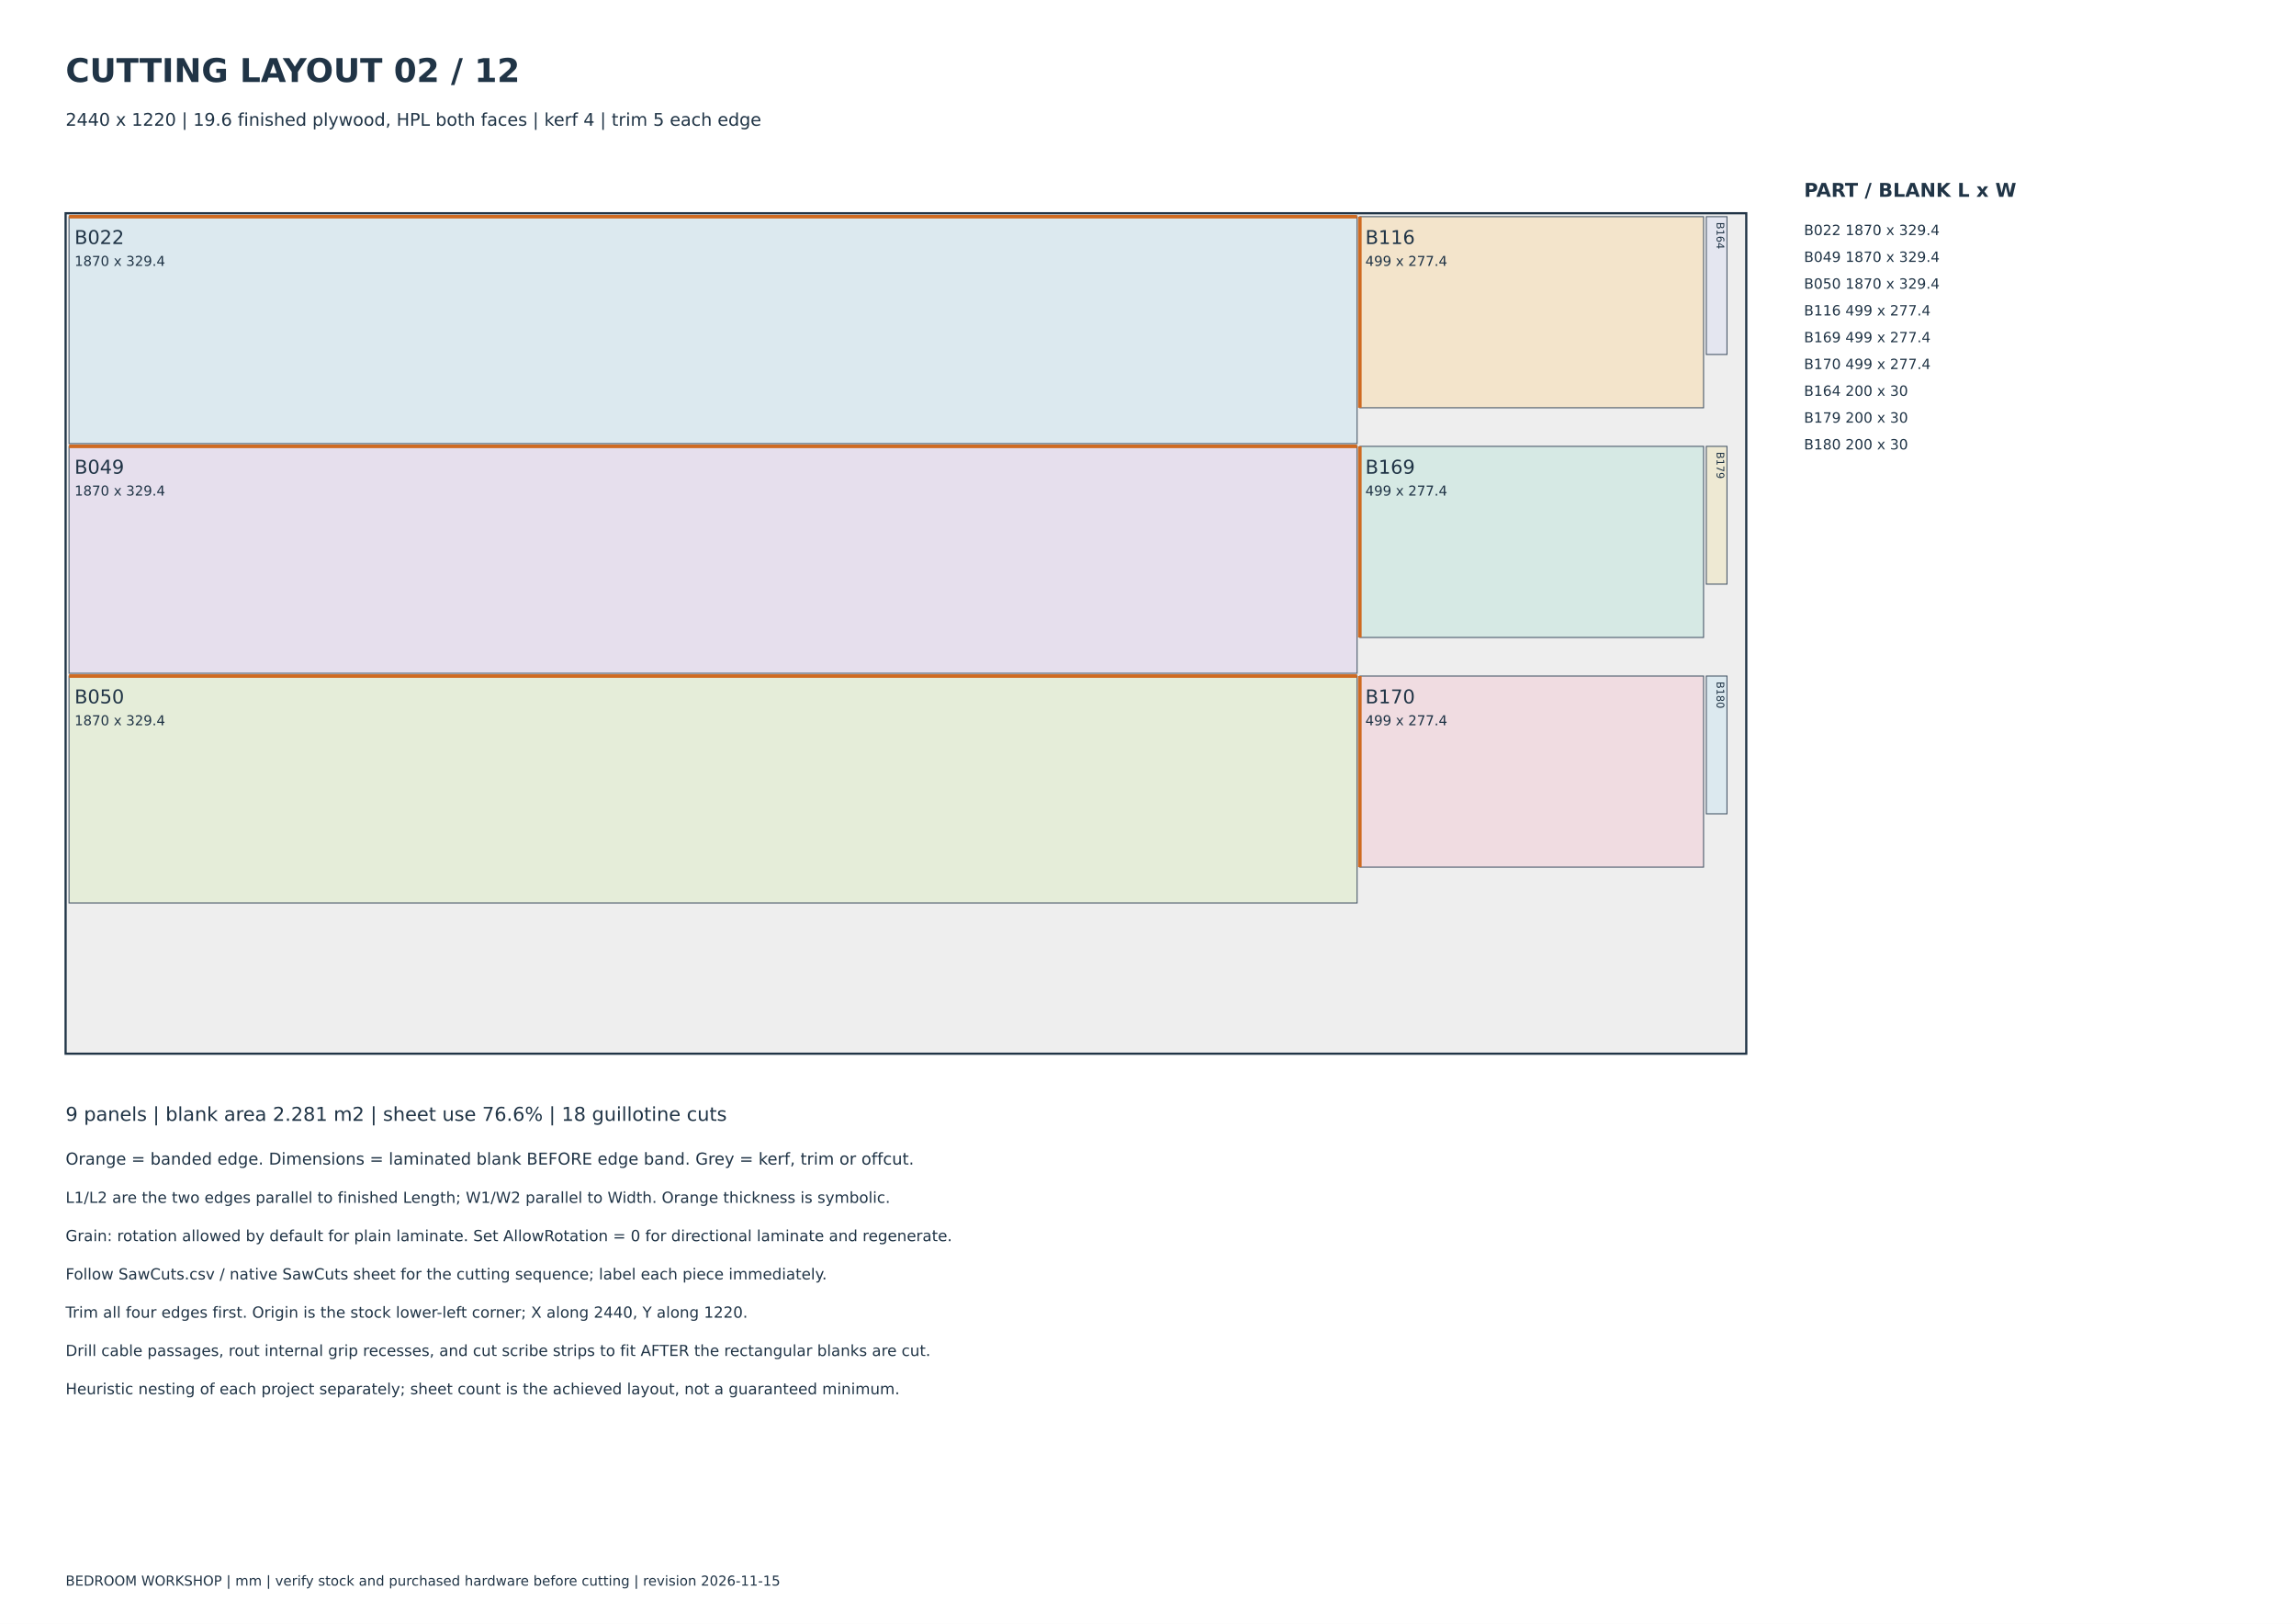
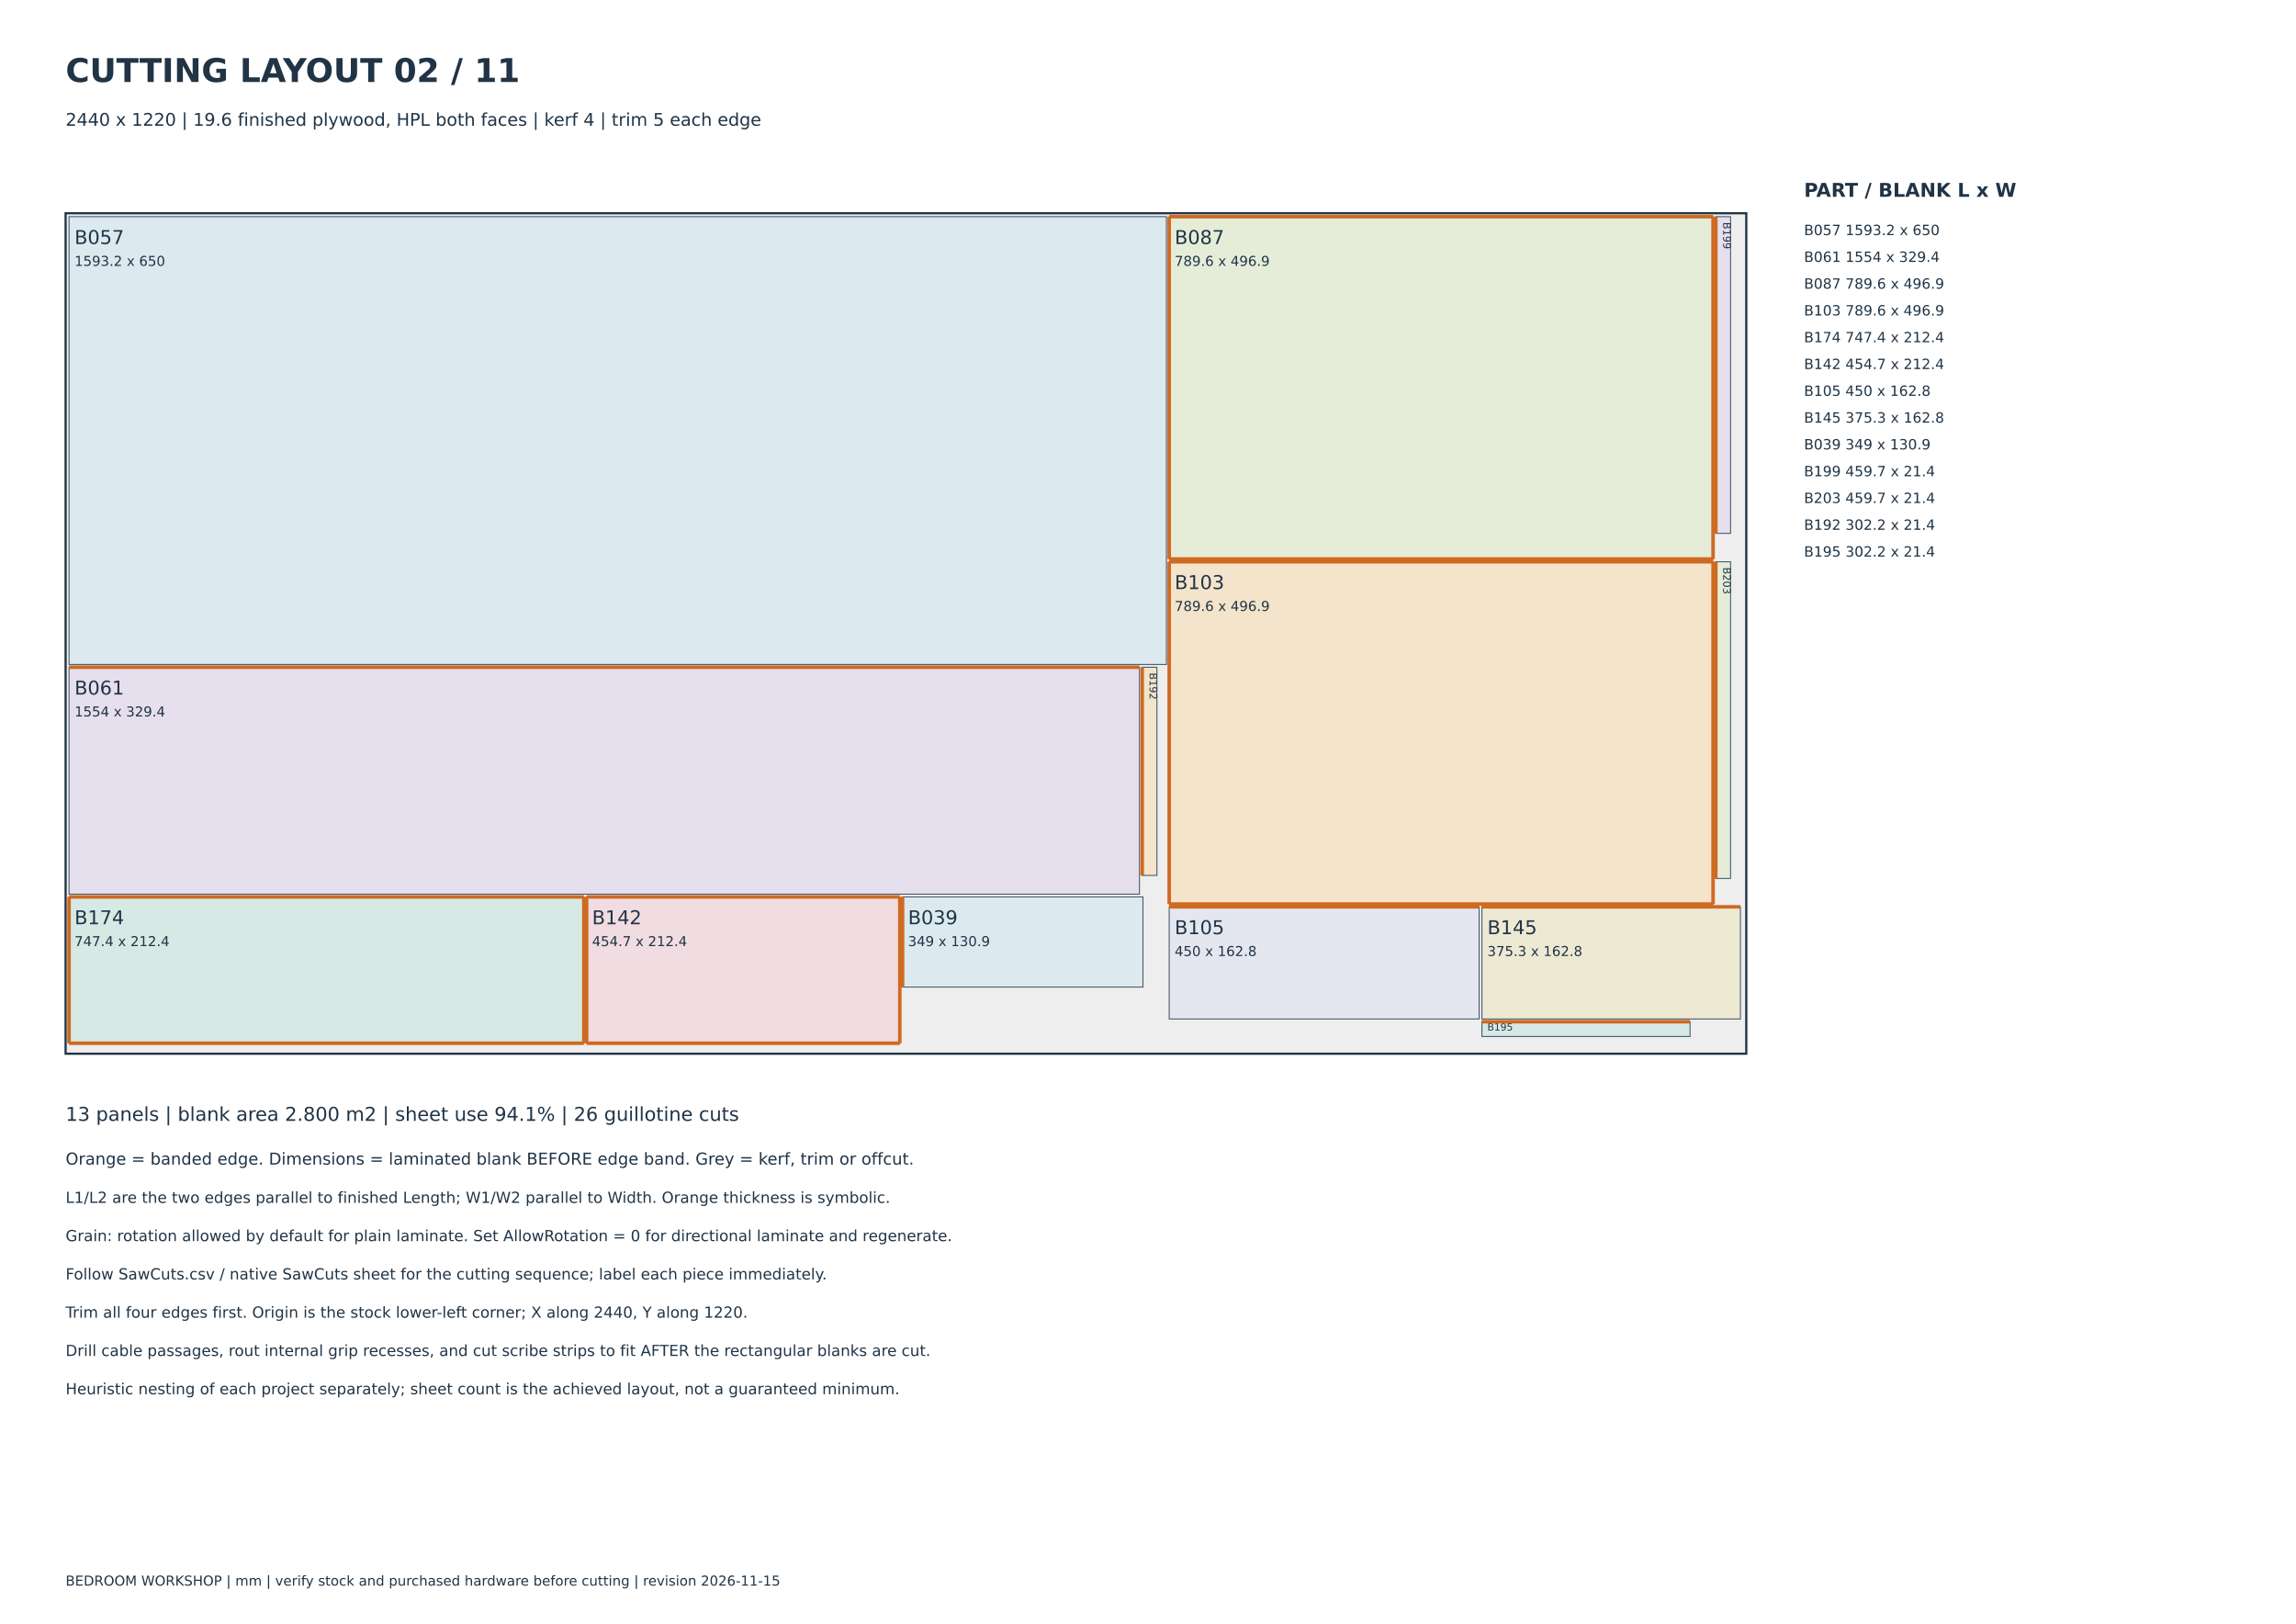
<svg xmlns="http://www.w3.org/2000/svg" width="420mm" height="297mm" viewBox="0 0 420 297">
  <rect width="420" height="297" fill="white" />
  <style>text {font-family:DejaVu Sans,sans-serif;fill:#203446} .small{font-size:2.5px} .body{font-size:3.1px}</style>
-   <text x="12" y="15" font-size="6" font-weight="bold">CUTTING LAYOUT 02 / 12</text>
+   <text x="12" y="15" font-size="6" font-weight="bold">CUTTING LAYOUT 02 / 11</text>
  <text x="12" y="23" font-size="3.2">2440 x 1220 | 19.6 finished plywood, HPL both faces | kerf 4 | trim 5 each edge</text>
  <text x="12" y="290" class="small">BEDROOM WORKSHOP | mm | verify stock and purchased hardware before cutting | revision 2026-11-15</text>
  <rect x="12" y="39" width="307.44" height="153.72" fill="#eeeeee" stroke="#203446" stroke-width=".4" />
-   <rect x="12.63" y="39.63" width="235.62" height="41.504" fill="#dce9ef" stroke="#465667" stroke-width=".18" />
-   <text x="13.63" y="44.63" font-size="3.5">B022</text>
-   <text x="13.63" y="48.63" font-size="2.5">1870 x 329.4</text>
-   <path d="M12.63 39.63 L248.25 39.63" stroke="#cf6a21" stroke-width=".65" />
-   <rect x="12.63" y="81.638" width="235.62" height="41.504" fill="#e6dfed" stroke="#465667" stroke-width=".18" />
-   <text x="13.63" y="86.638" font-size="3.5">B049</text>
-   <text x="13.63" y="90.638" font-size="2.5">1870 x 329.4</text>
-   <path d="M12.63 81.638 L248.25 81.638" stroke="#cf6a21" stroke-width=".65" />
-   <rect x="12.63" y="123.647" width="235.62" height="41.504" fill="#e5edd9" stroke="#465667" stroke-width=".18" />
-   <text x="13.63" y="128.647" font-size="3.5">B050</text>
-   <text x="13.63" y="132.647" font-size="2.5">1870 x 329.4</text>
-   <path d="M12.63 123.647 L248.25 123.647" stroke="#cf6a21" stroke-width=".65" />
-   <rect x="248.754" y="39.63" width="62.874" height="34.952" fill="#f3e4cb" stroke="#465667" stroke-width=".18" />
-   <text x="249.754" y="44.63" font-size="3.5">B116</text>
-   <text x="249.754" y="48.63" font-size="2.5">499 x 277.4</text>
-   <path d="M248.754 39.63 L248.754 74.582" stroke="#cf6a21" stroke-width=".65" />
-   <rect x="248.754" y="81.638" width="62.874" height="34.952" fill="#d6e9e4" stroke="#465667" stroke-width=".18" />
-   <text x="249.754" y="86.638" font-size="3.5">B169</text>
-   <text x="249.754" y="90.638" font-size="2.5">499 x 277.4</text>
-   <path d="M248.754 81.638 L248.754 116.591" stroke="#cf6a21" stroke-width=".65" />
-   <rect x="248.754" y="123.647" width="62.874" height="34.952" fill="#f0dce1" stroke="#465667" stroke-width=".18" />
-   <text x="249.754" y="128.647" font-size="3.5">B170</text>
-   <text x="249.754" y="132.647" font-size="2.5">499 x 277.4</text>
-   <path d="M248.754 123.647 L248.754 158.599" stroke="#cf6a21" stroke-width=".65" />
-   <rect x="312.132" y="39.63" width="3.78" height="25.2" fill="#e4e6f0" stroke="#465667" stroke-width=".18" />
-   <text transform="translate(314.022,40.63) rotate(90)" font-size="1.9">B164</text>
-   <rect x="312.132" y="81.638" width="3.78" height="25.2" fill="#eee9d3" stroke="#465667" stroke-width=".18" />
-   <text transform="translate(314.022,82.6384) rotate(90)" font-size="1.9">B179</text>
-   <rect x="312.132" y="123.647" width="3.78" height="25.2" fill="#dce9ef" stroke="#465667" stroke-width=".18" />
-   <text transform="translate(314.022,124.6468) rotate(90)" font-size="1.9">B180</text>
-   <text x="12" y="205" font-size="3.5">9 panels | blank area 2.281 m2 | sheet use 76.6% | 18 guillotine cuts</text>
+   <rect x="12.63" y="39.63" width="200.743" height="81.9" fill="#dce9ef" stroke="#465667" stroke-width=".18" />
+   <text x="13.63" y="44.63" font-size="3.5">B057</text>
+   <text x="13.63" y="48.63" font-size="2.5">1593.2 x 650</text>
+   <rect x="12.63" y="122.034" width="195.804" height="41.504" fill="#e6dfed" stroke="#465667" stroke-width=".18" />
+   <text x="13.63" y="127.034" font-size="3.5">B061</text>
+   <text x="13.63" y="131.034" font-size="2.5">1554 x 329.4</text>
+   <path d="M12.63 122.034 L208.434 122.034" stroke="#cf6a21" stroke-width=".65" />
+   <rect x="213.877" y="39.63" width="99.49" height="62.609" fill="#e5edd9" stroke="#465667" stroke-width=".18" />
+   <text x="214.877" y="44.63" font-size="3.5">B087</text>
+   <text x="214.877" y="48.63" font-size="2.5">789.6 x 496.9</text>
+   <path d="M213.877 39.63 L313.367 39.63" stroke="#cf6a21" stroke-width=".65" />
+   <path d="M213.877 102.239 L313.367 102.239" stroke="#cf6a21" stroke-width=".65" />
+   <path d="M213.877 39.63 L213.877 102.239" stroke="#cf6a21" stroke-width=".65" />
+   <path d="M313.367 39.63 L313.367 102.239" stroke="#cf6a21" stroke-width=".65" />
+   <rect x="213.877" y="102.743" width="99.49" height="62.609" fill="#f3e4cb" stroke="#465667" stroke-width=".18" />
+   <text x="214.877" y="107.743" font-size="3.5">B103</text>
+   <text x="214.877" y="111.743" font-size="2.5">789.6 x 496.9</text>
+   <path d="M213.877 102.743 L313.367 102.743" stroke="#cf6a21" stroke-width=".65" />
+   <path d="M213.877 165.353 L313.367 165.353" stroke="#cf6a21" stroke-width=".65" />
+   <path d="M213.877 102.743 L213.877 165.353" stroke="#cf6a21" stroke-width=".65" />
+   <path d="M313.367 102.743 L313.367 165.353" stroke="#cf6a21" stroke-width=".65" />
+   <rect x="12.63" y="164.042" width="94.172" height="26.762" fill="#d6e9e4" stroke="#465667" stroke-width=".18" />
+   <text x="13.63" y="169.042" font-size="3.5">B174</text>
+   <text x="13.63" y="173.042" font-size="2.5">747.4 x 212.4</text>
+   <path d="M12.63 164.042 L106.802 164.042" stroke="#cf6a21" stroke-width=".65" />
+   <path d="M12.63 190.805 L106.802 190.805" stroke="#cf6a21" stroke-width=".65" />
+   <path d="M12.63 164.042 L12.63 190.805" stroke="#cf6a21" stroke-width=".65" />
+   <path d="M106.802 164.042 L106.802 190.805" stroke="#cf6a21" stroke-width=".65" />
+   <rect x="107.306" y="164.042" width="57.292" height="26.762" fill="#f0dce1" stroke="#465667" stroke-width=".18" />
+   <text x="108.306" y="169.042" font-size="3.5">B142</text>
+   <text x="108.306" y="173.042" font-size="2.5">454.7 x 212.4</text>
+   <path d="M107.306 164.042 L164.599 164.042" stroke="#cf6a21" stroke-width=".65" />
+   <path d="M107.306 190.805 L164.599 190.805" stroke="#cf6a21" stroke-width=".65" />
+   <path d="M107.306 164.042 L107.306 190.805" stroke="#cf6a21" stroke-width=".65" />
+   <path d="M164.599 164.042 L164.599 190.805" stroke="#cf6a21" stroke-width=".65" />
+   <rect x="213.877" y="165.857" width="56.7" height="20.513" fill="#e4e6f0" stroke="#465667" stroke-width=".18" />
+   <text x="214.877" y="170.857" font-size="3.5">B105</text>
+   <text x="214.877" y="174.857" font-size="2.5">450 x 162.8</text>
+   <path d="M213.877 165.857 L270.577 165.857" stroke="#cf6a21" stroke-width=".65" />
+   <rect x="271.081" y="165.857" width="47.288" height="20.513" fill="#eee9d3" stroke="#465667" stroke-width=".18" />
+   <text x="272.081" y="170.857" font-size="3.5">B145</text>
+   <text x="272.081" y="174.857" font-size="2.5">375.3 x 162.8</text>
+   <path d="M271.081 165.857 L318.369 165.857" stroke="#cf6a21" stroke-width=".65" />
+   <rect x="165.103" y="164.042" width="43.974" height="16.493" fill="#dce9ef" stroke="#465667" stroke-width=".18" />
+   <text x="166.103" y="169.042" font-size="3.5">B039</text>
+   <text x="166.103" y="173.042" font-size="2.5">349 x 130.9</text>
+   <path d="M165.103 164.042 L165.103 180.536" stroke="#cf6a21" stroke-width=".65" />
+   <rect x="313.871" y="39.63" width="2.696" height="57.922" fill="#e6dfed" stroke="#465667" stroke-width=".18" />
+   <text transform="translate(315.219,40.63) rotate(90)" font-size="1.9">B199</text>
+   <path d="M313.871 39.63 L313.871 97.552" stroke="#cf6a21" stroke-width=".65" />
+   <rect x="313.871" y="102.743" width="2.696" height="57.922" fill="#e5edd9" stroke="#465667" stroke-width=".18" />
+   <text transform="translate(315.219,103.7434) rotate(90)" font-size="1.9">B203</text>
+   <path d="M313.871 102.743 L313.871 160.666" stroke="#cf6a21" stroke-width=".65" />
+   <rect x="208.938" y="122.034" width="2.696" height="38.077" fill="#f3e4cb" stroke="#465667" stroke-width=".18" />
+   <text transform="translate(210.2862,123.034) rotate(90)" font-size="1.9">B192</text>
+   <path d="M208.938 122.034 L208.938 160.111" stroke="#cf6a21" stroke-width=".65" />
+   <rect x="271.081" y="186.874" width="38.077" height="2.696" fill="#d6e9e4" stroke="#465667" stroke-width=".18" />
+   <text x="272.081" y="188.474" font-size="1.8">B195</text>
+   <path d="M271.081 186.874 L309.158 186.874" stroke="#cf6a21" stroke-width=".65" />
+   <text x="12" y="205" font-size="3.5">13 panels | blank area 2.800 m2 | sheet use 94.1% | 26 guillotine cuts</text>
  <text x="12" y="213" font-size="3">Orange = banded edge. Dimensions = laminated blank BEFORE edge band. Grey = kerf, trim or offcut.</text>
  <text x="12" y="220" font-size="2.8">L1/L2 are the two edges parallel to finished Length; W1/W2 parallel to Width. Orange thickness is symbolic.</text>
  <text x="12" y="227" font-size="2.8">Grain: rotation allowed by default for plain laminate. Set AllowRotation = 0 for directional laminate and regenerate.</text>
  <text x="12" y="234" font-size="2.8">Follow SawCuts.csv / native SawCuts sheet for the cutting sequence; label each piece immediately.</text>
  <text x="12" y="241" font-size="2.8">Trim all four edges first. Origin is the stock lower-left corner; X along 2440, Y along 1220.</text>
  <text x="12" y="248" font-size="2.8">Drill cable passages, rout internal grip recesses, and cut scribe strips to fit AFTER the rectangular blanks are cut.</text>
  <text x="12" y="255" font-size="2.8">Heuristic nesting of each project separately; sheet count is the achieved layout, not a guaranteed minimum.</text>
  <text x="330" y="36" font-size="3.5" font-weight="bold">PART / BLANK L x W</text>
-   <text x="330" y="43.0" font-size="2.6">B022  1870 x 329.4</text>
-   <text x="330" y="47.9" font-size="2.6">B049  1870 x 329.4</text>
-   <text x="330" y="52.8" font-size="2.6">B050  1870 x 329.4</text>
-   <text x="330" y="57.7" font-size="2.6">B116  499 x 277.4</text>
-   <text x="330" y="62.6" font-size="2.6">B169  499 x 277.4</text>
-   <text x="330" y="67.5" font-size="2.6">B170  499 x 277.4</text>
-   <text x="330" y="72.4" font-size="2.6">B164  200 x 30</text>
-   <text x="330" y="77.3" font-size="2.6">B179  200 x 30</text>
-   <text x="330" y="82.2" font-size="2.6">B180  200 x 30</text>
+   <text x="330" y="43.0" font-size="2.6">B057  1593.2 x 650</text>
+   <text x="330" y="47.9" font-size="2.6">B061  1554 x 329.4</text>
+   <text x="330" y="52.8" font-size="2.6">B087  789.6 x 496.9</text>
+   <text x="330" y="57.7" font-size="2.6">B103  789.6 x 496.9</text>
+   <text x="330" y="62.6" font-size="2.6">B174  747.4 x 212.4</text>
+   <text x="330" y="67.5" font-size="2.6">B142  454.7 x 212.4</text>
+   <text x="330" y="72.4" font-size="2.6">B105  450 x 162.8</text>
+   <text x="330" y="77.3" font-size="2.6">B145  375.3 x 162.8</text>
+   <text x="330" y="82.2" font-size="2.6">B039  349 x 130.9</text>
+   <text x="330" y="87.1" font-size="2.6">B199  459.7 x 21.4</text>
+   <text x="330" y="92.0" font-size="2.6">B203  459.7 x 21.4</text>
+   <text x="330" y="96.9" font-size="2.6">B192  302.2 x 21.4</text>
+   <text x="330" y="101.8" font-size="2.6">B195  302.2 x 21.4</text>
</svg>
